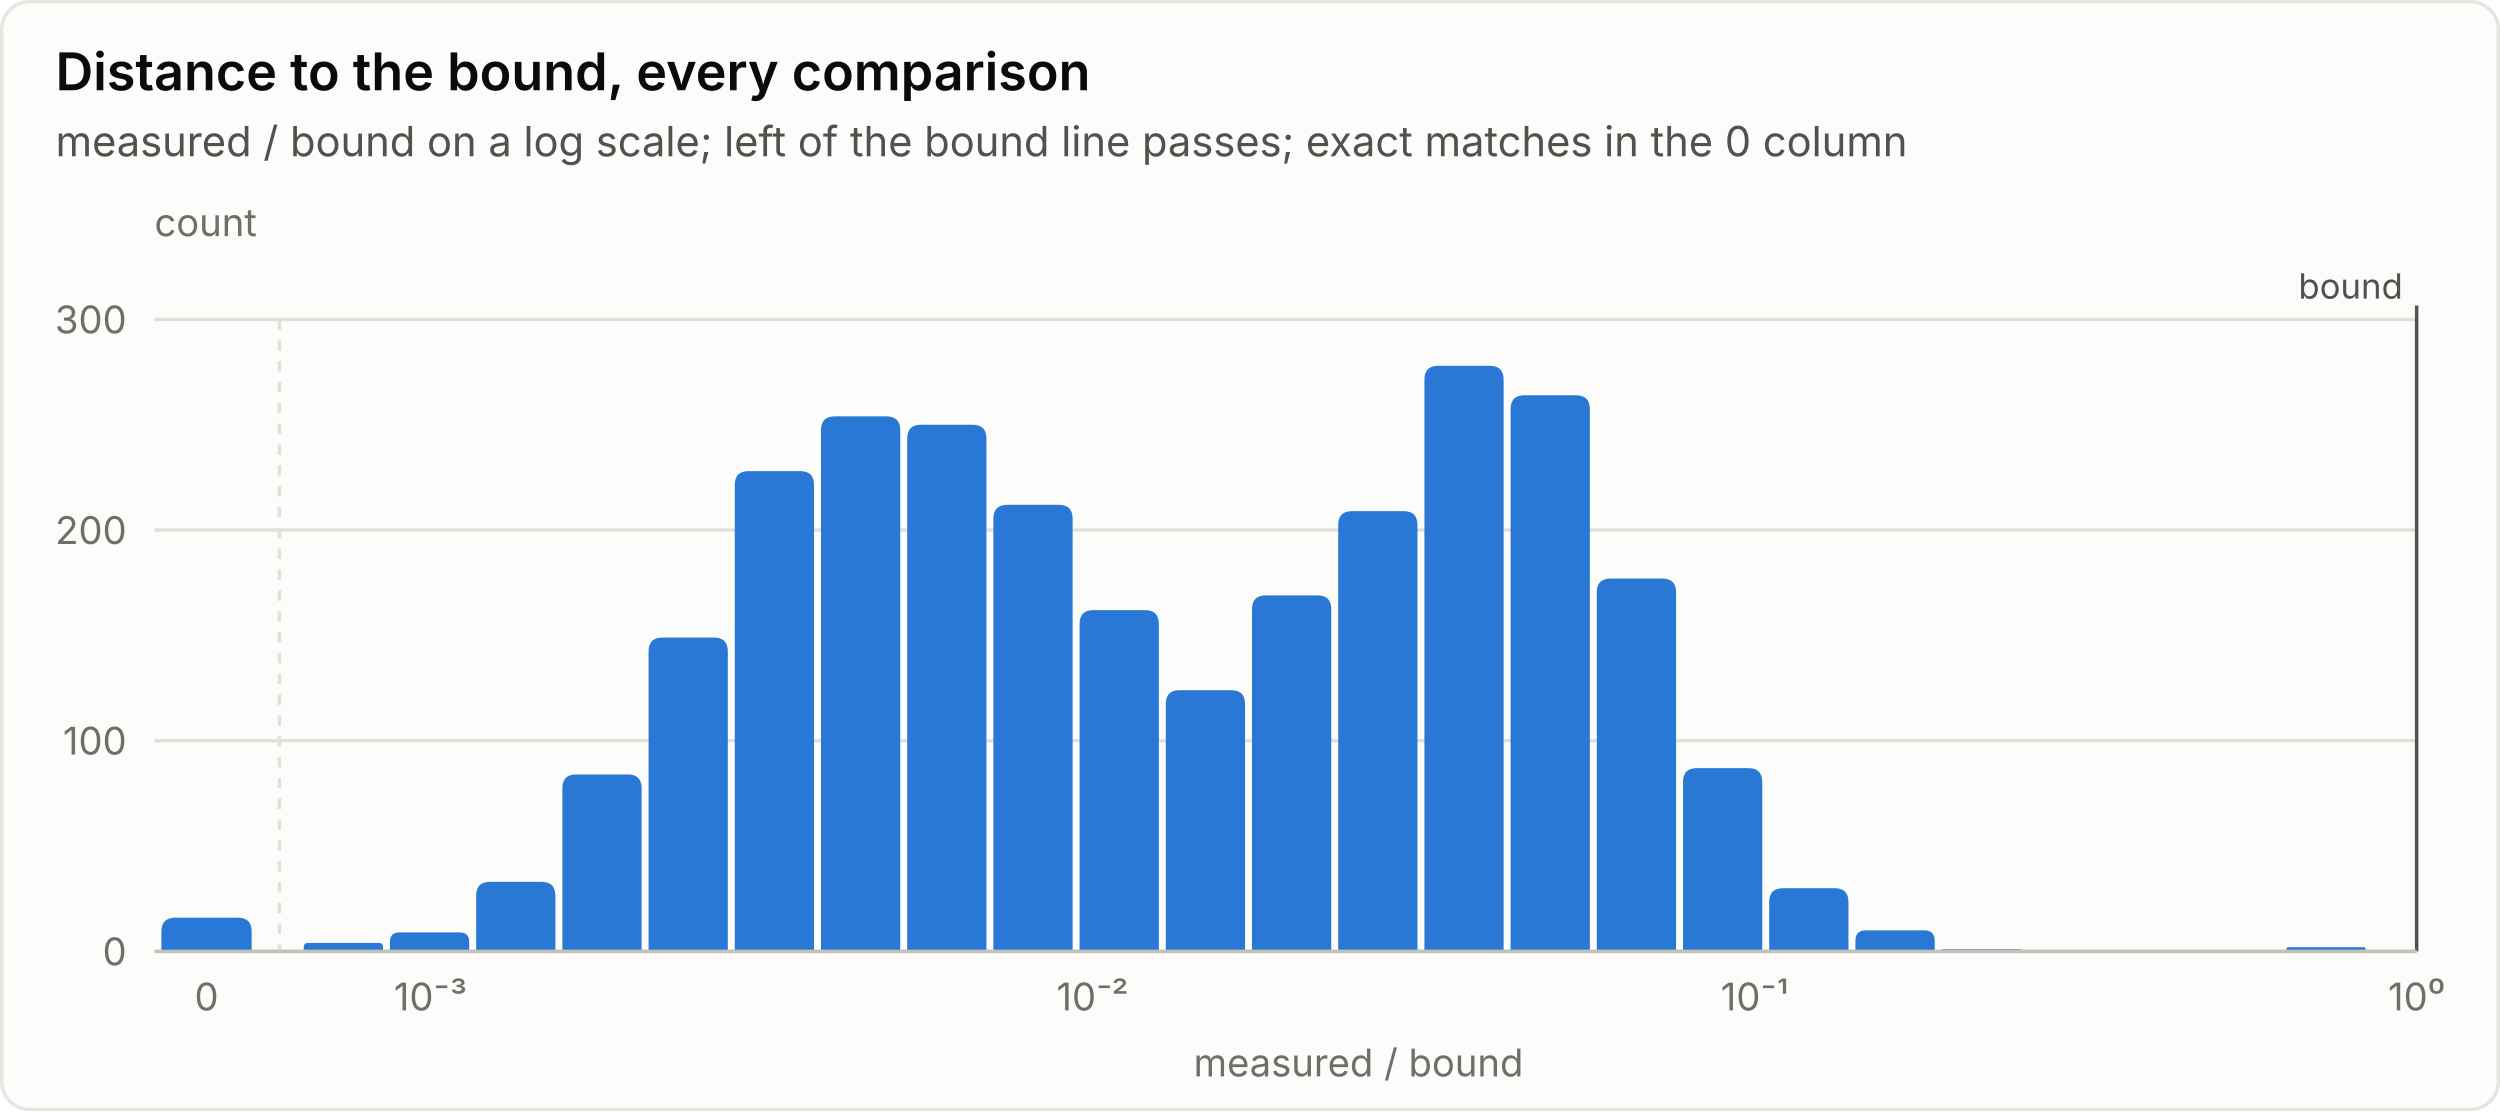
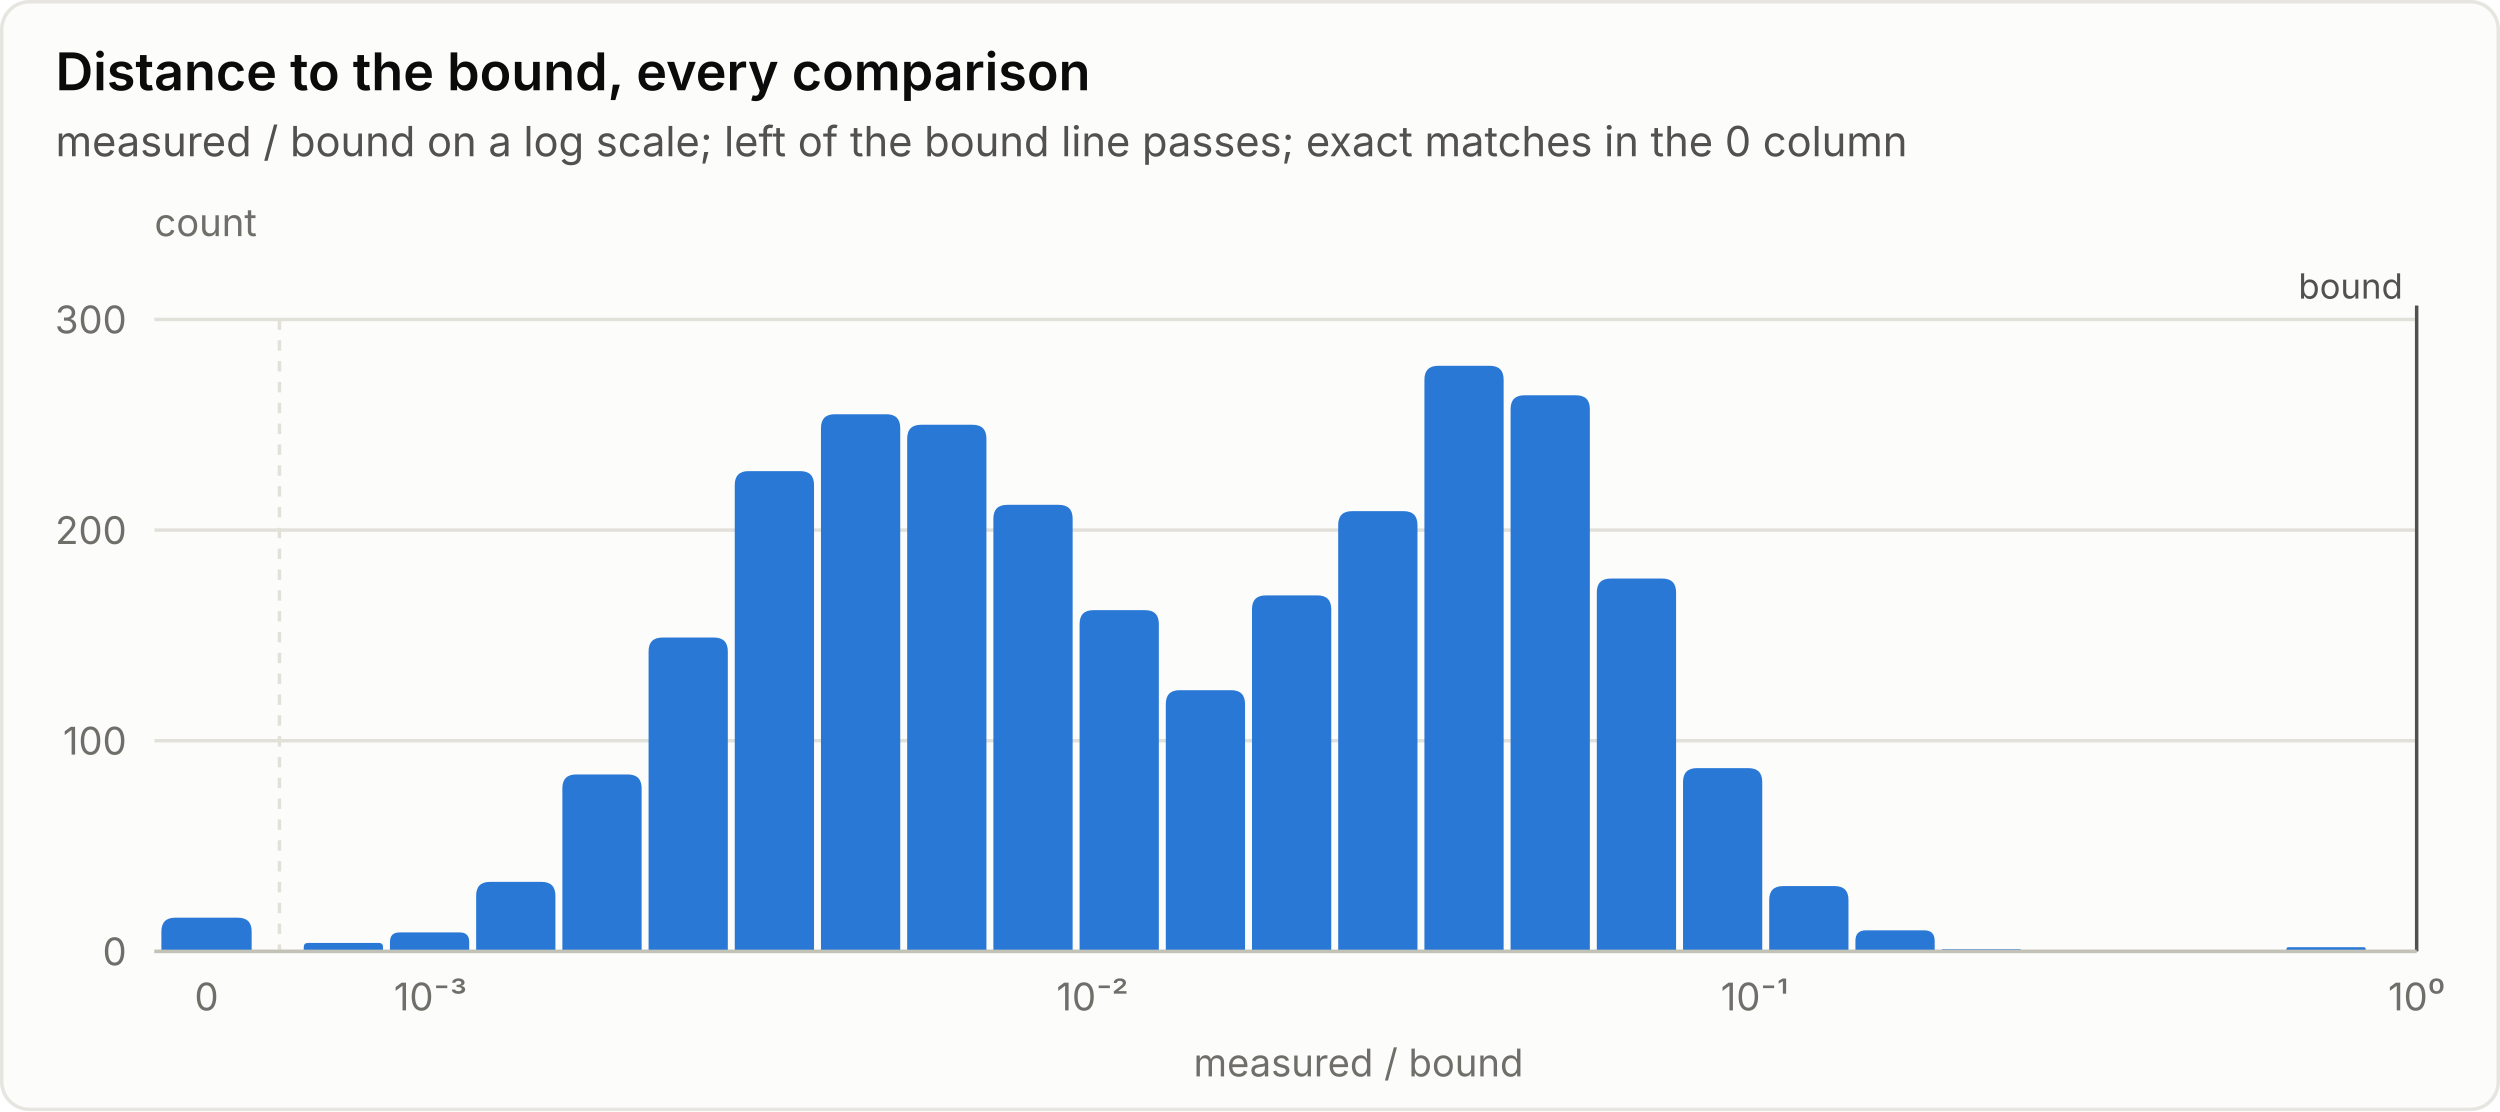
<svg xmlns="http://www.w3.org/2000/svg" width="720" height="320" viewBox="0 0 720 320" role="img" aria-labelledby="parity-ratio_histogram-title parity-ratio_histogram-desc">
  <style>text{font-family:system-ui,-apple-system,'Segoe UI',sans-serif}.line{fill:none;stroke-width:2;stroke-linejoin:round;stroke-linecap:round}.bg{fill:#fcfcfb}.frame{fill:none;stroke:#e6e5e0}.t1{fill:#0b0b0b}.t2{fill:#52514e}.t3{fill:#6f6e69}.grid{stroke:#e1e0d9}.axis{stroke:#c3c2b7}.ref{stroke:#52514e}.band{fill:#f0efec}.ring{stroke:#fcfcfb}.gap{stroke:#fcfcfb}.qx{fill:#f0efec}.qz{fill:#fcfcfb;stroke:#52514e}.emph{stroke:#52514e}.fn{fill:#a3a29c}.sn{stroke:#a3a29c}.f0{fill:#2a78d6}.s0{stroke:#2a78d6}.f1{fill:#eb6834}.s1{stroke:#eb6834}.f2{fill:#1baf7a}.s2{stroke:#1baf7a}.f3{fill:#eda100}.s3{stroke:#eda100}.f4{fill:#e87ba4}.s4{stroke:#e87ba4}.f5{fill:#008300}.s5{stroke:#008300}.f6{fill:#6250d6}.s6{stroke:#6250d6}.f7{fill:#e34948}.s7{stroke:#e34948}.q0{fill:#cde2fb}.q1{fill:#b7d3f6}.q2{fill:#9ec5f4}.q3{fill:#86b6ef}.q4{fill:#6da7ec}.q5{fill:#5598e7}.q6{fill:#3987e5}.q7{fill:#2a78d6}.q8{fill:#256abf}.q9{fill:#1c5cab}.q10{fill:#184f95}.q11{fill:#104281}.q12{fill:#0d366b}.fgood{fill:#0ca30c}.sgood{stroke:#0ca30c}.fwarn{fill:#fab219}.swarn{stroke:#fab219}.fserious{fill:#ec835a}.sserious{stroke:#ec835a}.fcrit{fill:#d03b3b}.scrit{stroke:#d03b3b}@media (prefers-color-scheme:dark){.bg{fill:#1a1a19}.frame{fill:none;stroke:#2c2c2a}.t1{fill:#f0efec}.t2{fill:#c3c2b7}.t3{fill:#898781}.grid{stroke:#2c2c2a}.axis{stroke:#383835}.ref{stroke:#c3c2b7}.band{fill:#242423}.ring{stroke:#1a1a19}.gap{stroke:#1a1a19}.qx{fill:#242423}.qz{fill:#1a1a19;stroke:#c3c2b7}.emph{stroke:#c3c2b7}.fn{fill:#6f6e69}.sn{stroke:#6f6e69}.f0{fill:#3987e5}.s0{stroke:#3987e5}.f1{fill:#d95926}.s1{stroke:#d95926}.f2{fill:#199e70}.s2{stroke:#199e70}.f3{fill:#c98500}.s3{stroke:#c98500}.f4{fill:#d55181}.s4{stroke:#d55181}.f5{fill:#008300}.s5{stroke:#008300}.f6{fill:#9085e9}.s6{stroke:#9085e9}.f7{fill:#e66767}.s7{stroke:#e66767}.q0{fill:#0d366b}.q1{fill:#104281}.q2{fill:#184f95}.q3{fill:#1c5cab}.q4{fill:#256abf}.q5{fill:#2a78d6}.q6{fill:#3987e5}.q7{fill:#5598e7}.q8{fill:#6da7ec}.q9{fill:#86b6ef}.q10{fill:#9ec5f4}.q11{fill:#b7d3f6}.q12{fill:#cde2fb}}</style>
  <rect class="bg" x="0" y="0" width="720" height="320" rx="8" />
  <rect class="frame" x="0.5" y="0.5" width="719" height="319" rx="8" />
  <text class="t1" x="16" y="26" font-size="15" font-weight="600">Distance to the bound, every comparison</text>
  <text class="t2" x="16" y="45" font-size="12">measured / bound on a log scale; left of the bound line passes; exact matches in the 0 column</text>
  <line class="grid" x1="44.48" y1="274" x2="696" y2="274" stroke-width="1" />
  <text class="t3" x="36.48" y="278" font-size="11" text-anchor="end">0</text>
  <line class="grid" x1="44.48" y1="213.33" x2="696" y2="213.33" stroke-width="1" />
  <text class="t3" x="36.48" y="217.33" font-size="11" text-anchor="end">100</text>
  <line class="grid" x1="44.48" y1="152.67" x2="696" y2="152.67" stroke-width="1" />
  <text class="t3" x="36.48" y="156.67" font-size="11" text-anchor="end">200</text>
  <line class="grid" x1="44.48" y1="92" x2="696" y2="92" stroke-width="1" />
  <text class="t3" x="36.48" y="96" font-size="11" text-anchor="end">300</text>
  <text class="t3" x="123.95" y="291" font-size="11" text-anchor="middle">10⁻³</text>
  <text class="t3" x="314.63" y="291" font-size="11" text-anchor="middle">10⁻²</text>
  <text class="t3" x="505.32" y="291" font-size="11" text-anchor="middle">10⁻¹</text>
  <text class="t3" x="696" y="291" font-size="11" text-anchor="middle">10⁰</text>
  <text class="t3" x="44.48" y="68" font-size="11" text-anchor="start">count</text>
  <text class="t3" x="391.24" y="310" font-size="11" text-anchor="middle">measured / bound</text>
  <path class="f0" d="M87.48 274V272.79Q87.48 271.57 88.69 271.57H109.09Q110.31 271.57 110.31 272.79V274Z" />
  <path class="f0" d="M112.31 274V271.27Q112.31 268.54 115.04 268.54H132.4Q135.13 268.54 135.13 271.27V274Z" />
  <path class="f0" d="M137.13 274V257.98Q137.13 253.98 141.13 253.98H155.96Q159.96 253.98 159.96 257.98V274Z" />
  <path class="f0" d="M161.96 274V227.04Q161.96 223.04 165.96 223.04H180.79Q184.79 223.04 184.79 227.04V274Z" />
  <path class="f0" d="M186.79 274V187.61Q186.79 183.61 190.79 183.61H205.61Q209.61 183.61 209.61 187.61V274Z" />
  <path class="f0" d="M211.61 274V139.68Q211.61 135.68 215.61 135.68H230.44Q234.44 135.68 234.44 139.68V274Z" />
-   <path class="f0" d="M236.44 274V123.91Q236.44 119.91 240.44 119.91H255.27Q259.27 119.91 259.27 123.91V274Z" />
+   <path class="f0" d="M236.44 274V123.3Q236.44 119.3 240.44 119.3H255.27Q259.27 119.3 259.27 123.3V274Z" />
  <path class="f0" d="M261.27 274V126.33Q261.27 122.33 265.27 122.33H280.09Q284.09 122.33 284.09 126.33V274Z" />
  <path class="f0" d="M286.09 274V149.39Q286.09 145.39 290.09 145.39H304.92Q308.92 145.39 308.92 149.39V274Z" />
  <path class="f0" d="M310.92 274V179.72Q310.92 175.72 314.92 175.72H329.75Q333.75 175.72 333.75 179.72V274Z" />
  <path class="f0" d="M335.75 274V202.77Q335.75 198.77 339.75 198.77H354.57Q358.57 198.77 358.57 202.77V274Z" />
  <path class="f0" d="M360.57 274V175.47Q360.57 171.47 364.57 171.47H379.4Q383.4 171.47 383.4 175.47V274Z" />
  <path class="f0" d="M385.4 274V151.21Q385.4 147.21 389.4 147.21H404.23Q408.23 147.21 408.23 151.21V274Z" />
  <path class="f0" d="M410.23 274V109.35Q410.23 105.35 414.23 105.35H429.05Q433.05 105.35 433.05 109.35V274Z" />
  <path class="f0" d="M435.05 274V117.84Q435.05 113.84 439.05 113.84H453.88Q457.88 113.84 457.88 117.84V274Z" />
  <path class="f0" d="M459.88 274V170.62Q459.88 166.62 463.88 166.62H478.71Q482.71 166.62 482.71 170.62V274Z" />
  <path class="f0" d="M484.71 274V225.22Q484.71 221.22 488.71 221.22H503.53Q507.53 221.22 507.53 225.22V274Z" />
-   <path class="f0" d="M509.53 274V259.8Q509.53 255.8 513.53 255.8H528.36Q532.36 255.8 532.36 259.8V274Z" />
+   <path class="f0" d="M509.53 274V259.19Q509.53 255.19 513.53 255.19H528.36Q532.36 255.19 532.36 259.19V274Z" />
  <path class="f0" d="M534.36 274V270.97Q534.36 267.93 537.4 267.93H554.16Q557.19 267.93 557.19 270.97V274Z" />
  <path class="f0" d="M559.19 274V273.7Q559.19 273.39 559.49 273.39H581.71Q582.02 273.39 582.02 273.7V274Z" />
  <path class="f0" d="M658.5 274V273.39Q658.5 272.79 659.1 272.79H680.72Q681.32 272.79 681.32 273.39V274Z" />
  <path class="f0" d="M46.48 274V268.29Q46.48 264.29 50.48 264.29H68.48Q72.48 264.29 72.48 268.29V274Z" />
  <text class="t3" x="59.48" y="291" font-size="11" text-anchor="middle">0</text>
  <line class="grid" x1="80.48" y1="92" x2="80.48" y2="274" stroke-width="1" stroke-dasharray="3 3" />
  <line class="ref" x1="696" y1="88" x2="696" y2="274" stroke-width="1" />
  <text class="t2" x="692" y="86" font-size="10" text-anchor="end">bound</text>
  <line class="axis" x1="44.48" y1="274" x2="696" y2="274" stroke-width="1" />
</svg>
